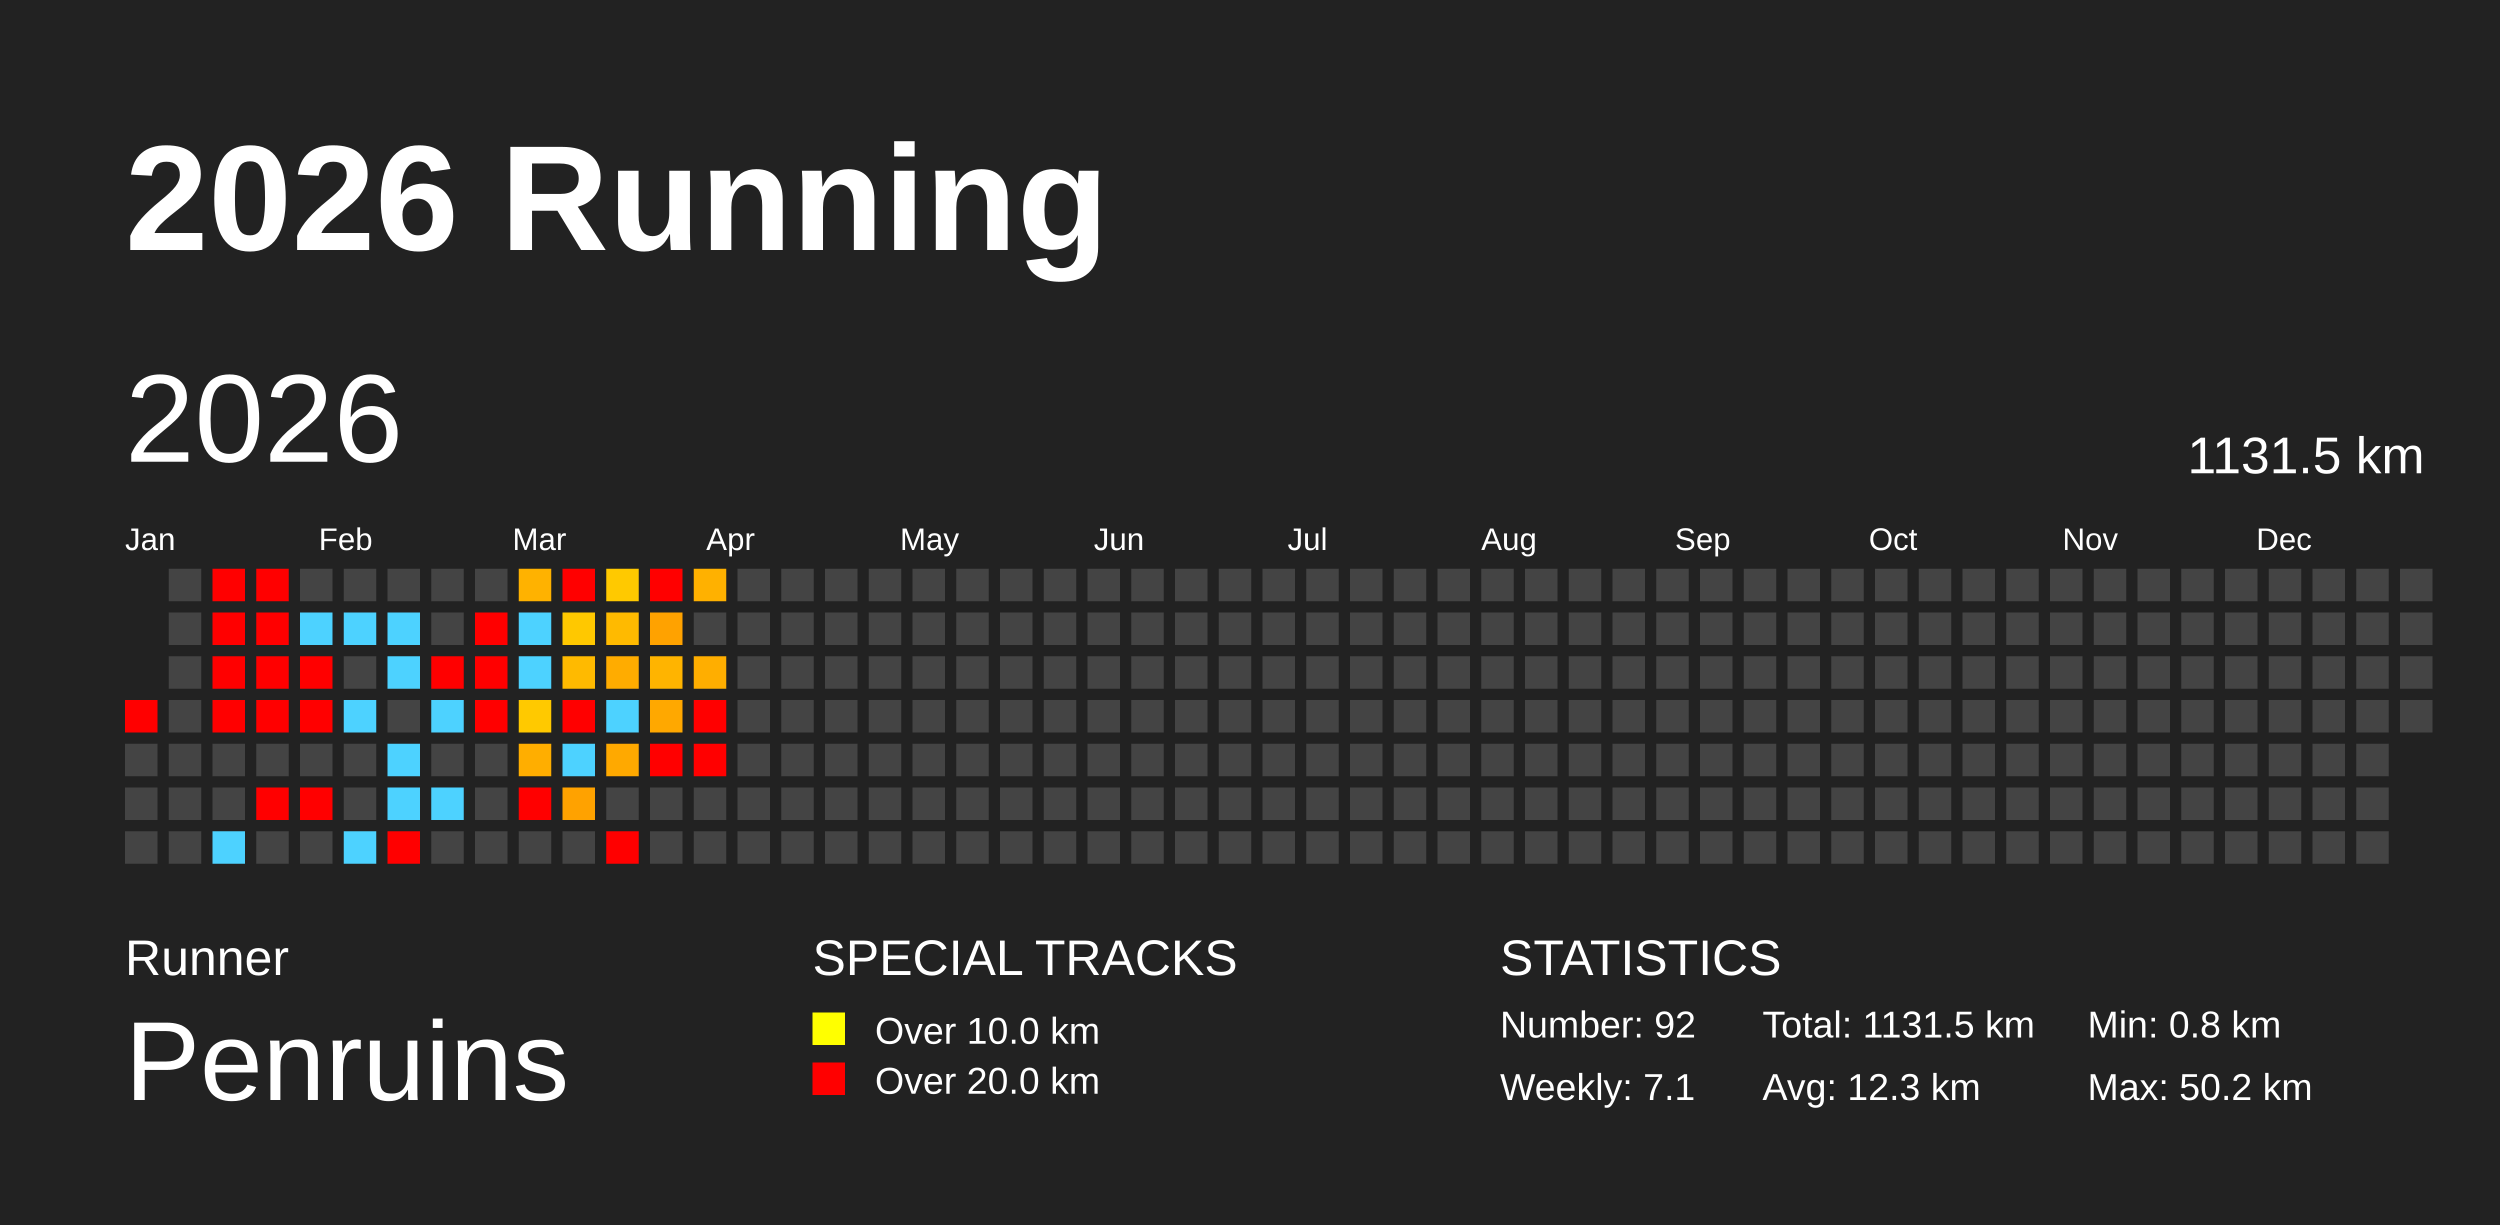
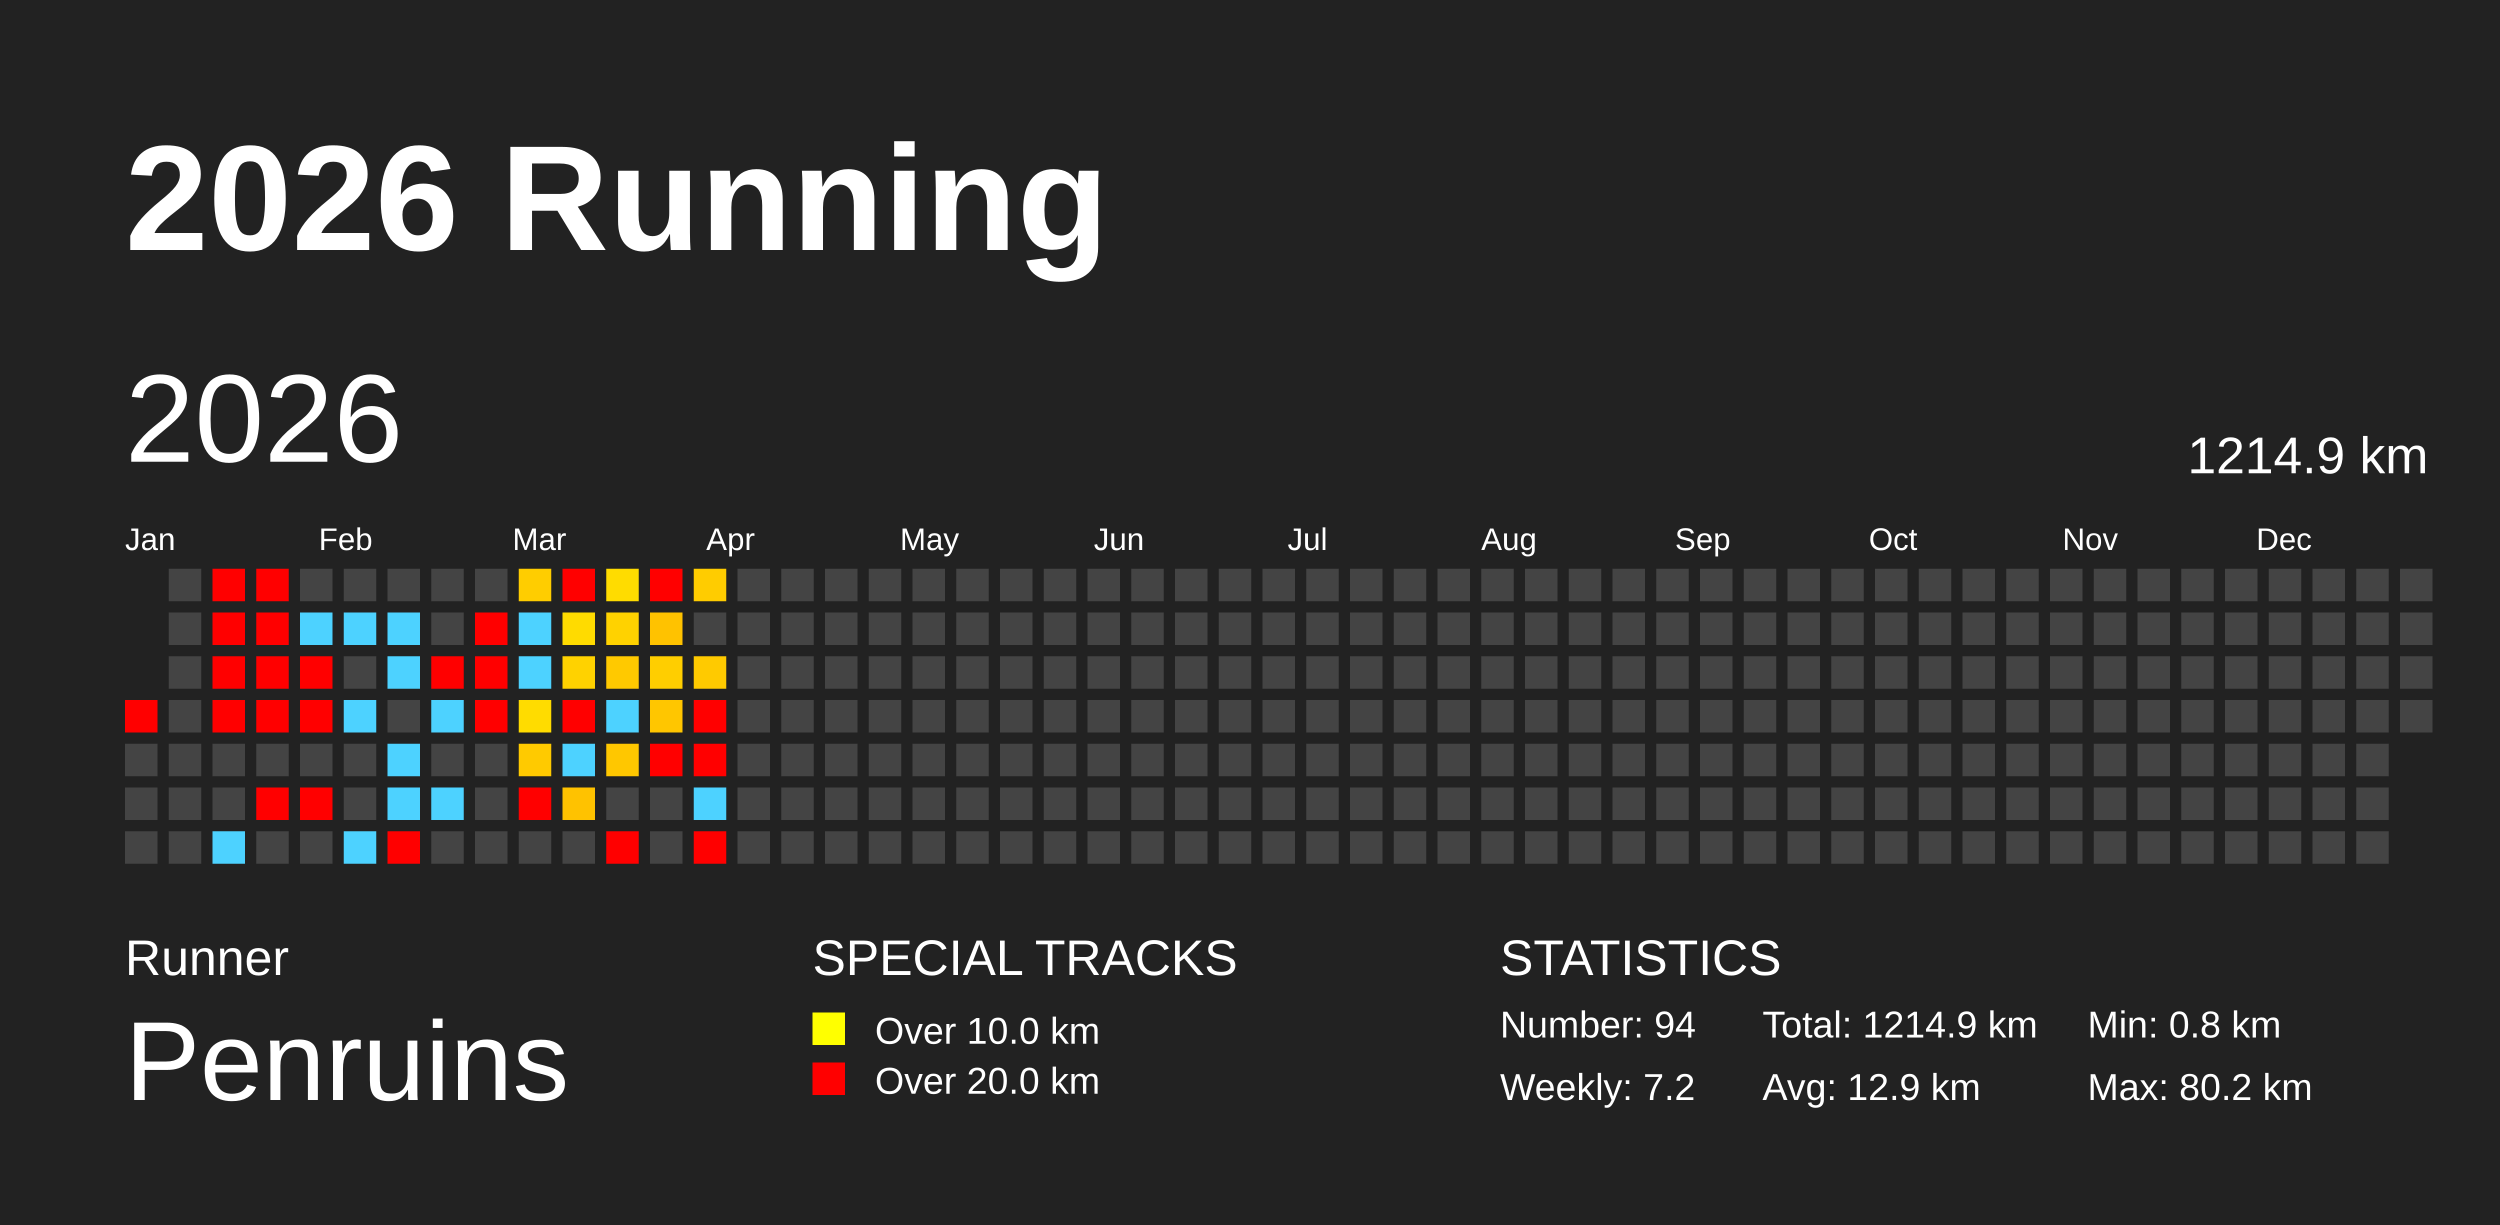
<svg xmlns="http://www.w3.org/2000/svg" baseProfile="full" height="98mm" version="1.1" viewBox="0,0,200,98" width="200mm">
  <defs />
  <rect fill="#222222" height="98" width="200" x="0" y="0" />
  <text fill="#FFFFFF" style="font-size:12px; font-family:Arial; font-weight:bold;" x="10" y="20">2026 Running</text>
  <text fill="#FFFFFF" style="font-size:4px; font-family:Arial" x="10" y="78">Runner</text>
  <text fill="#FFFFFF" style="font-size:9px; font-family:Arial" x="10" y="88">Penruins</text>
  <text fill="#FFFFFF" style="font-size:4px; font-family:Arial" x="65" y="78">SPECIAL TRACKS</text>
  <rect fill="yellow" height="2.6" width="2.6" x="65" y="81" />
  <text fill="#FFFFFF" style="font-size:3px; font-family:Arial" x="70" y="83.5">Over 10.0 km</text>
  <rect fill="red" height="2.6" width="2.6" x="65" y="85" />
  <text fill="#FFFFFF" style="font-size:3px; font-family:Arial" x="70" y="87.5">Over 20.0 km</text>
  <text fill="#FFFFFF" style="font-size:4px; font-family:Arial" x="120" y="78">STATISTICS</text>
-   <text fill="#FFFFFF" style="font-size:3px; font-family:Arial" x="120" y="83">Number: 92</text>
-   <text fill="#FFFFFF" style="font-size:3px; font-family:Arial" x="120" y="88">Weekly: 7.1</text>
-   <text fill="#FFFFFF" style="font-size:3px; font-family:Arial" x="141" y="83">Total: 1131.5 km</text>
-   <text fill="#FFFFFF" style="font-size:3px; font-family:Arial" x="141" y="88">Avg: 12.3 km</text>
+   <text fill="#FFFFFF" style="font-size:3px; font-family:Arial" x="120" y="83">Number: 94</text>
+   <text fill="#FFFFFF" style="font-size:3px; font-family:Arial" x="120" y="88">Weekly: 7.2</text>
+   <text fill="#FFFFFF" style="font-size:3px; font-family:Arial" x="141" y="83">Total: 1214.9 km</text>
+   <text fill="#FFFFFF" style="font-size:3px; font-family:Arial" x="141" y="88">Avg: 12.9 km</text>
  <text fill="#FFFFFF" style="font-size:3px; font-family:Arial" x="167" y="83">Min: 0.8 km</text>
-   <text fill="#FFFFFF" style="font-size:3px; font-family:Arial" x="167" y="88">Max: 50.2 km</text>
+   <text fill="#FFFFFF" style="font-size:3px; font-family:Arial" x="167" y="88">Max: 80.2 km</text>
  <text dominant-baseline="hanging" fill="#FFFFFF" style="font-size:10.0px; font-family:Arial;" x="10" y="30">2026</text>
-   <text dominant-baseline="hanging" fill="#FFFFFF" style="font-size:4.125px; font-family:Arial;" x="175" y="35">1131.5 km</text>
+   <text dominant-baseline="hanging" fill="#FFFFFF" style="font-size:4.125px; font-family:Arial;" x="175" y="35">1214.9 km</text>
  <text fill="#FFFFFF" style="font-size:2.5px; font-family:Arial" x="10.0" y="44">Jan</text>
  <text fill="#FFFFFF" style="font-size:2.5px; font-family:Arial" x="25.5" y="44">Feb</text>
  <text fill="#FFFFFF" style="font-size:2.5px; font-family:Arial" x="41.0" y="44">Mar</text>
  <text fill="#FFFFFF" style="font-size:2.5px; font-family:Arial" x="56.5" y="44">Apr</text>
  <text fill="#FFFFFF" style="font-size:2.5px; font-family:Arial" x="72.0" y="44">May</text>
  <text fill="#FFFFFF" style="font-size:2.5px; font-family:Arial" x="87.5" y="44">Jun</text>
  <text fill="#FFFFFF" style="font-size:2.5px; font-family:Arial" x="103.0" y="44">Jul</text>
  <text fill="#FFFFFF" style="font-size:2.5px; font-family:Arial" x="118.5" y="44">Aug</text>
  <text fill="#FFFFFF" style="font-size:2.5px; font-family:Arial" x="134.0" y="44">Sep</text>
  <text fill="#FFFFFF" style="font-size:2.5px; font-family:Arial" x="149.5" y="44">Oct</text>
  <text fill="#FFFFFF" style="font-size:2.5px; font-family:Arial" x="165.0" y="44">Nov</text>
  <text fill="#FFFFFF" style="font-size:2.5px; font-family:Arial" x="180.5" y="44">Dec</text>
  <rect fill="red" height="2.6" width="2.6" x="10.0" y="56.0" />
  <rect fill="#444444" height="2.6" width="2.6" x="10.0" y="59.5" />
  <rect fill="#444444" height="2.6" width="2.6" x="10.0" y="63.0" />
  <rect fill="#444444" height="2.6" width="2.6" x="10.0" y="66.5" />
  <rect fill="#444444" height="2.6" width="2.6" x="13.5" y="45.5" />
  <rect fill="#444444" height="2.6" width="2.6" x="13.5" y="49.0" />
  <rect fill="#444444" height="2.6" width="2.6" x="13.5" y="52.5" />
  <rect fill="#444444" height="2.6" width="2.6" x="13.5" y="56.0" />
  <rect fill="#444444" height="2.6" width="2.6" x="13.5" y="59.5" />
  <rect fill="#444444" height="2.6" width="2.6" x="13.5" y="63.0" />
  <rect fill="#444444" height="2.6" width="2.6" x="13.5" y="66.5" />
  <rect fill="red" height="2.6" width="2.6" x="17.0" y="45.5" />
  <rect fill="red" height="2.6" width="2.6" x="17.0" y="49.0" />
  <rect fill="red" height="2.6" width="2.6" x="17.0" y="52.5" />
  <rect fill="red" height="2.6" width="2.6" x="17.0" y="56.0" />
  <rect fill="#444444" height="2.6" width="2.6" x="17.0" y="59.5" />
  <rect fill="#444444" height="2.6" width="2.6" x="17.0" y="63.0" />
  <rect fill="#4dd2ff" height="2.6" width="2.6" x="17.0" y="66.5" />
  <rect fill="red" height="2.6" width="2.6" x="20.5" y="45.5" />
  <rect fill="red" height="2.6" width="2.6" x="20.5" y="49.0" />
  <rect fill="red" height="2.6" width="2.6" x="20.5" y="52.5" />
  <rect fill="red" height="2.6" width="2.6" x="20.5" y="56.0" />
  <rect fill="#444444" height="2.6" width="2.6" x="20.5" y="59.5" />
  <rect fill="red" height="2.6" width="2.6" x="20.5" y="63.0" />
  <rect fill="#444444" height="2.6" width="2.6" x="20.5" y="66.5" />
  <rect fill="#444444" height="2.6" width="2.6" x="24.0" y="45.5" />
  <rect fill="#4dd2ff" height="2.6" width="2.6" x="24.0" y="49.0" />
  <rect fill="red" height="2.6" width="2.6" x="24.0" y="52.5" />
  <rect fill="red" height="2.6" width="2.6" x="24.0" y="56.0" />
  <rect fill="#444444" height="2.6" width="2.6" x="24.0" y="59.5" />
  <rect fill="red" height="2.6" width="2.6" x="24.0" y="63.0" />
  <rect fill="#444444" height="2.6" width="2.6" x="24.0" y="66.5" />
  <rect fill="#444444" height="2.6" width="2.6" x="27.5" y="45.5" />
  <rect fill="#4dd2ff" height="2.6" width="2.6" x="27.5" y="49.0" />
  <rect fill="#444444" height="2.6" width="2.6" x="27.5" y="52.5" />
  <rect fill="#4dd2ff" height="2.6" width="2.6" x="27.5" y="56.0" />
  <rect fill="#444444" height="2.6" width="2.6" x="27.5" y="59.5" />
  <rect fill="#444444" height="2.6" width="2.6" x="27.5" y="63.0" />
  <rect fill="#4dd2ff" height="2.6" width="2.6" x="27.5" y="66.5" />
  <rect fill="#444444" height="2.6" width="2.6" x="31.0" y="45.5" />
  <rect fill="#4dd2ff" height="2.6" width="2.6" x="31.0" y="49.0" />
  <rect fill="#4dd2ff" height="2.6" width="2.6" x="31.0" y="52.5" />
  <rect fill="#444444" height="2.6" width="2.6" x="31.0" y="56.0" />
  <rect fill="#4dd2ff" height="2.6" width="2.6" x="31.0" y="59.5" />
  <rect fill="#4dd2ff" height="2.6" width="2.6" x="31.0" y="63.0" />
  <rect fill="red" height="2.6" width="2.6" x="31.0" y="66.5" />
  <rect fill="#444444" height="2.6" width="2.6" x="34.5" y="45.5" />
  <rect fill="#444444" height="2.6" width="2.6" x="34.5" y="49.0" />
  <rect fill="red" height="2.6" width="2.6" x="34.5" y="52.5" />
  <rect fill="#4dd2ff" height="2.6" width="2.6" x="34.5" y="56.0" />
  <rect fill="#444444" height="2.6" width="2.6" x="34.5" y="59.5" />
  <rect fill="#4dd2ff" height="2.6" width="2.6" x="34.5" y="63.0" />
  <rect fill="#444444" height="2.6" width="2.6" x="34.5" y="66.5" />
  <rect fill="#444444" height="2.6" width="2.6" x="38.0" y="45.5" />
  <rect fill="red" height="2.6" width="2.6" x="38.0" y="49.0" />
  <rect fill="red" height="2.6" width="2.6" x="38.0" y="52.5" />
  <rect fill="red" height="2.6" width="2.6" x="38.0" y="56.0" />
  <rect fill="#444444" height="2.6" width="2.6" x="38.0" y="59.5" />
  <rect fill="#444444" height="2.6" width="2.6" x="38.0" y="63.0" />
  <rect fill="#444444" height="2.6" width="2.6" x="38.0" y="66.5" />
-   <rect fill="#ffb200" height="2.6" width="2.6" x="41.5" y="45.5" />
+   <rect fill="#ffcd00" height="2.6" width="2.6" x="41.5" y="45.5" />
  <rect fill="#4dd2ff" height="2.6" width="2.6" x="41.5" y="49.0" />
  <rect fill="#4dd2ff" height="2.6" width="2.6" x="41.5" y="52.5" />
-   <rect fill="#ffc900" height="2.6" width="2.6" x="41.5" y="56.0" />
-   <rect fill="#ffae00" height="2.6" width="2.6" x="41.5" y="59.5" />
+   <rect fill="#ffdc00" height="2.6" width="2.6" x="41.5" y="56.0" />
+   <rect fill="#ffca00" height="2.6" width="2.6" x="41.5" y="59.5" />
  <rect fill="red" height="2.6" width="2.6" x="41.5" y="63.0" />
  <rect fill="#444444" height="2.6" width="2.6" x="41.5" y="66.5" />
  <rect fill="red" height="2.6" width="2.6" x="45.0" y="45.5" />
-   <rect fill="#ffc800" height="2.6" width="2.6" x="45.0" y="49.0" />
-   <rect fill="#ffba00" height="2.6" width="2.6" x="45.0" y="52.5" />
+   <rect fill="#ffdb00" height="2.6" width="2.6" x="45.0" y="49.0" />
+   <rect fill="#ffd200" height="2.6" width="2.6" x="45.0" y="52.5" />
  <rect fill="red" height="2.6" width="2.6" x="45.0" y="56.0" />
  <rect fill="#4dd2ff" height="2.6" width="2.6" x="45.0" y="59.5" />
-   <rect fill="#ffa200" height="2.6" width="2.6" x="45.0" y="63.0" />
+   <rect fill="#ffc200" height="2.6" width="2.6" x="45.0" y="63.0" />
  <rect fill="#444444" height="2.6" width="2.6" x="45.0" y="66.5" />
-   <rect fill="#ffc900" height="2.6" width="2.6" x="48.5" y="45.5" />
-   <rect fill="#ffba00" height="2.6" width="2.6" x="48.5" y="49.0" />
-   <rect fill="#ffac00" height="2.6" width="2.6" x="48.5" y="52.5" />
+   <rect fill="#ffdc00" height="2.6" width="2.6" x="48.5" y="45.5" />
+   <rect fill="#ffd200" height="2.6" width="2.6" x="48.5" y="49.0" />
+   <rect fill="#ffc900" height="2.6" width="2.6" x="48.5" y="52.5" />
  <rect fill="#4dd2ff" height="2.6" width="2.6" x="48.5" y="56.0" />
-   <rect fill="#ffa900" height="2.6" width="2.6" x="48.5" y="59.5" />
+   <rect fill="#ffc700" height="2.6" width="2.6" x="48.5" y="59.5" />
  <rect fill="#444444" height="2.6" width="2.6" x="48.5" y="63.0" />
  <rect fill="red" height="2.6" width="2.6" x="48.5" y="66.5" />
  <rect fill="red" height="2.6" width="2.6" x="52.0" y="45.5" />
-   <rect fill="#ffa200" height="2.6" width="2.6" x="52.0" y="49.0" />
-   <rect fill="#ffb400" height="2.6" width="2.6" x="52.0" y="52.5" />
-   <rect fill="#ffa800" height="2.6" width="2.6" x="52.0" y="56.0" />
+   <rect fill="#ffc200" height="2.6" width="2.6" x="52.0" y="49.0" />
+   <rect fill="#ffce00" height="2.6" width="2.6" x="52.0" y="52.5" />
+   <rect fill="#ffc600" height="2.6" width="2.6" x="52.0" y="56.0" />
  <rect fill="red" height="2.6" width="2.6" x="52.0" y="59.5" />
  <rect fill="#444444" height="2.6" width="2.6" x="52.0" y="63.0" />
  <rect fill="#444444" height="2.6" width="2.6" x="52.0" y="66.5" />
-   <rect fill="#ffb100" height="2.6" width="2.6" x="55.5" y="45.5" />
+   <rect fill="#ffcc00" height="2.6" width="2.6" x="55.5" y="45.5" />
  <rect fill="#444444" height="2.6" width="2.6" x="55.5" y="49.0" />
-   <rect fill="#ffae00" height="2.6" width="2.6" x="55.5" y="52.5" />
+   <rect fill="#ffca00" height="2.6" width="2.6" x="55.5" y="52.5" />
  <rect fill="red" height="2.6" width="2.6" x="55.5" y="56.0" />
  <rect fill="red" height="2.6" width="2.6" x="55.5" y="59.5" />
-   <rect fill="#444444" height="2.6" width="2.6" x="55.5" y="63.0" />
-   <rect fill="#444444" height="2.6" width="2.6" x="55.5" y="66.5" />
+   <rect fill="#4dd2ff" height="2.6" width="2.6" x="55.5" y="63.0" />
+   <rect fill="red" height="2.6" width="2.6" x="55.5" y="66.5" />
  <rect fill="#444444" height="2.6" width="2.6" x="59.0" y="45.5" />
  <rect fill="#444444" height="2.6" width="2.6" x="59.0" y="49.0" />
  <rect fill="#444444" height="2.6" width="2.6" x="59.0" y="52.5" />
  <rect fill="#444444" height="2.6" width="2.6" x="59.0" y="56.0" />
  <rect fill="#444444" height="2.6" width="2.6" x="59.0" y="59.5" />
  <rect fill="#444444" height="2.6" width="2.6" x="59.0" y="63.0" />
  <rect fill="#444444" height="2.6" width="2.6" x="59.0" y="66.5" />
  <rect fill="#444444" height="2.6" width="2.6" x="62.5" y="45.5" />
  <rect fill="#444444" height="2.6" width="2.6" x="62.5" y="49.0" />
  <rect fill="#444444" height="2.6" width="2.6" x="62.5" y="52.5" />
  <rect fill="#444444" height="2.6" width="2.6" x="62.5" y="56.0" />
  <rect fill="#444444" height="2.6" width="2.6" x="62.5" y="59.5" />
  <rect fill="#444444" height="2.6" width="2.6" x="62.5" y="63.0" />
  <rect fill="#444444" height="2.6" width="2.6" x="62.5" y="66.5" />
  <rect fill="#444444" height="2.6" width="2.6" x="66.0" y="45.5" />
  <rect fill="#444444" height="2.6" width="2.6" x="66.0" y="49.0" />
  <rect fill="#444444" height="2.6" width="2.6" x="66.0" y="52.5" />
  <rect fill="#444444" height="2.6" width="2.6" x="66.0" y="56.0" />
  <rect fill="#444444" height="2.6" width="2.6" x="66.0" y="59.5" />
  <rect fill="#444444" height="2.6" width="2.6" x="66.0" y="63.0" />
  <rect fill="#444444" height="2.6" width="2.6" x="66.0" y="66.5" />
  <rect fill="#444444" height="2.6" width="2.6" x="69.5" y="45.5" />
  <rect fill="#444444" height="2.6" width="2.6" x="69.5" y="49.0" />
  <rect fill="#444444" height="2.6" width="2.6" x="69.5" y="52.5" />
  <rect fill="#444444" height="2.6" width="2.6" x="69.5" y="56.0" />
  <rect fill="#444444" height="2.6" width="2.6" x="69.5" y="59.5" />
  <rect fill="#444444" height="2.6" width="2.6" x="69.5" y="63.0" />
  <rect fill="#444444" height="2.6" width="2.6" x="69.5" y="66.5" />
  <rect fill="#444444" height="2.6" width="2.6" x="73.0" y="45.5" />
  <rect fill="#444444" height="2.6" width="2.6" x="73.0" y="49.0" />
  <rect fill="#444444" height="2.6" width="2.6" x="73.0" y="52.5" />
  <rect fill="#444444" height="2.6" width="2.6" x="73.0" y="56.0" />
  <rect fill="#444444" height="2.6" width="2.6" x="73.0" y="59.5" />
  <rect fill="#444444" height="2.6" width="2.6" x="73.0" y="63.0" />
  <rect fill="#444444" height="2.6" width="2.6" x="73.0" y="66.5" />
  <rect fill="#444444" height="2.6" width="2.6" x="76.5" y="45.5" />
  <rect fill="#444444" height="2.6" width="2.6" x="76.5" y="49.0" />
  <rect fill="#444444" height="2.6" width="2.6" x="76.5" y="52.5" />
  <rect fill="#444444" height="2.6" width="2.6" x="76.5" y="56.0" />
  <rect fill="#444444" height="2.6" width="2.6" x="76.5" y="59.5" />
  <rect fill="#444444" height="2.6" width="2.6" x="76.5" y="63.0" />
  <rect fill="#444444" height="2.6" width="2.6" x="76.5" y="66.5" />
  <rect fill="#444444" height="2.6" width="2.6" x="80.0" y="45.5" />
  <rect fill="#444444" height="2.6" width="2.6" x="80.0" y="49.0" />
  <rect fill="#444444" height="2.6" width="2.6" x="80.0" y="52.5" />
  <rect fill="#444444" height="2.6" width="2.6" x="80.0" y="56.0" />
  <rect fill="#444444" height="2.6" width="2.6" x="80.0" y="59.5" />
  <rect fill="#444444" height="2.6" width="2.6" x="80.0" y="63.0" />
  <rect fill="#444444" height="2.6" width="2.6" x="80.0" y="66.5" />
  <rect fill="#444444" height="2.6" width="2.6" x="83.5" y="45.5" />
  <rect fill="#444444" height="2.6" width="2.6" x="83.5" y="49.0" />
  <rect fill="#444444" height="2.6" width="2.6" x="83.5" y="52.5" />
  <rect fill="#444444" height="2.6" width="2.6" x="83.5" y="56.0" />
  <rect fill="#444444" height="2.6" width="2.6" x="83.5" y="59.5" />
  <rect fill="#444444" height="2.6" width="2.6" x="83.5" y="63.0" />
  <rect fill="#444444" height="2.6" width="2.6" x="83.5" y="66.5" />
  <rect fill="#444444" height="2.6" width="2.6" x="87.0" y="45.5" />
  <rect fill="#444444" height="2.6" width="2.6" x="87.0" y="49.0" />
  <rect fill="#444444" height="2.6" width="2.6" x="87.0" y="52.5" />
  <rect fill="#444444" height="2.6" width="2.6" x="87.0" y="56.0" />
  <rect fill="#444444" height="2.6" width="2.6" x="87.0" y="59.5" />
  <rect fill="#444444" height="2.6" width="2.6" x="87.0" y="63.0" />
  <rect fill="#444444" height="2.6" width="2.6" x="87.0" y="66.5" />
  <rect fill="#444444" height="2.6" width="2.6" x="90.5" y="45.5" />
  <rect fill="#444444" height="2.6" width="2.6" x="90.5" y="49.0" />
  <rect fill="#444444" height="2.6" width="2.6" x="90.5" y="52.5" />
  <rect fill="#444444" height="2.6" width="2.6" x="90.5" y="56.0" />
  <rect fill="#444444" height="2.6" width="2.6" x="90.5" y="59.5" />
  <rect fill="#444444" height="2.6" width="2.6" x="90.5" y="63.0" />
  <rect fill="#444444" height="2.6" width="2.6" x="90.5" y="66.5" />
  <rect fill="#444444" height="2.6" width="2.6" x="94.0" y="45.5" />
  <rect fill="#444444" height="2.6" width="2.6" x="94.0" y="49.0" />
  <rect fill="#444444" height="2.6" width="2.6" x="94.0" y="52.5" />
  <rect fill="#444444" height="2.6" width="2.6" x="94.0" y="56.0" />
  <rect fill="#444444" height="2.6" width="2.6" x="94.0" y="59.5" />
  <rect fill="#444444" height="2.6" width="2.6" x="94.0" y="63.0" />
  <rect fill="#444444" height="2.6" width="2.6" x="94.0" y="66.5" />
  <rect fill="#444444" height="2.6" width="2.6" x="97.5" y="45.5" />
  <rect fill="#444444" height="2.6" width="2.6" x="97.5" y="49.0" />
  <rect fill="#444444" height="2.6" width="2.6" x="97.5" y="52.5" />
  <rect fill="#444444" height="2.6" width="2.6" x="97.5" y="56.0" />
  <rect fill="#444444" height="2.6" width="2.6" x="97.5" y="59.5" />
  <rect fill="#444444" height="2.6" width="2.6" x="97.5" y="63.0" />
  <rect fill="#444444" height="2.6" width="2.6" x="97.5" y="66.5" />
  <rect fill="#444444" height="2.6" width="2.6" x="101.0" y="45.5" />
  <rect fill="#444444" height="2.6" width="2.6" x="101.0" y="49.0" />
  <rect fill="#444444" height="2.6" width="2.6" x="101.0" y="52.5" />
  <rect fill="#444444" height="2.6" width="2.6" x="101.0" y="56.0" />
  <rect fill="#444444" height="2.6" width="2.6" x="101.0" y="59.5" />
  <rect fill="#444444" height="2.6" width="2.6" x="101.0" y="63.0" />
  <rect fill="#444444" height="2.6" width="2.6" x="101.0" y="66.5" />
  <rect fill="#444444" height="2.6" width="2.6" x="104.5" y="45.5" />
  <rect fill="#444444" height="2.6" width="2.6" x="104.5" y="49.0" />
  <rect fill="#444444" height="2.6" width="2.6" x="104.5" y="52.5" />
  <rect fill="#444444" height="2.6" width="2.6" x="104.5" y="56.0" />
  <rect fill="#444444" height="2.6" width="2.6" x="104.5" y="59.5" />
  <rect fill="#444444" height="2.6" width="2.6" x="104.5" y="63.0" />
  <rect fill="#444444" height="2.6" width="2.6" x="104.5" y="66.5" />
  <rect fill="#444444" height="2.6" width="2.6" x="108.0" y="45.5" />
  <rect fill="#444444" height="2.6" width="2.6" x="108.0" y="49.0" />
  <rect fill="#444444" height="2.6" width="2.6" x="108.0" y="52.5" />
  <rect fill="#444444" height="2.6" width="2.6" x="108.0" y="56.0" />
  <rect fill="#444444" height="2.6" width="2.6" x="108.0" y="59.5" />
  <rect fill="#444444" height="2.6" width="2.6" x="108.0" y="63.0" />
  <rect fill="#444444" height="2.6" width="2.6" x="108.0" y="66.5" />
  <rect fill="#444444" height="2.6" width="2.6" x="111.5" y="45.5" />
  <rect fill="#444444" height="2.6" width="2.6" x="111.5" y="49.0" />
  <rect fill="#444444" height="2.6" width="2.6" x="111.5" y="52.5" />
  <rect fill="#444444" height="2.6" width="2.6" x="111.5" y="56.0" />
  <rect fill="#444444" height="2.6" width="2.6" x="111.5" y="59.5" />
  <rect fill="#444444" height="2.6" width="2.6" x="111.5" y="63.0" />
  <rect fill="#444444" height="2.6" width="2.6" x="111.5" y="66.5" />
  <rect fill="#444444" height="2.6" width="2.6" x="115.0" y="45.5" />
  <rect fill="#444444" height="2.6" width="2.6" x="115.0" y="49.0" />
  <rect fill="#444444" height="2.6" width="2.6" x="115.0" y="52.5" />
  <rect fill="#444444" height="2.6" width="2.6" x="115.0" y="56.0" />
  <rect fill="#444444" height="2.6" width="2.6" x="115.0" y="59.5" />
  <rect fill="#444444" height="2.6" width="2.6" x="115.0" y="63.0" />
  <rect fill="#444444" height="2.6" width="2.6" x="115.0" y="66.5" />
  <rect fill="#444444" height="2.6" width="2.6" x="118.5" y="45.5" />
  <rect fill="#444444" height="2.6" width="2.6" x="118.5" y="49.0" />
  <rect fill="#444444" height="2.6" width="2.6" x="118.5" y="52.5" />
  <rect fill="#444444" height="2.6" width="2.6" x="118.5" y="56.0" />
  <rect fill="#444444" height="2.6" width="2.6" x="118.5" y="59.5" />
  <rect fill="#444444" height="2.6" width="2.6" x="118.5" y="63.0" />
  <rect fill="#444444" height="2.6" width="2.6" x="118.5" y="66.5" />
  <rect fill="#444444" height="2.6" width="2.6" x="122.0" y="45.5" />
  <rect fill="#444444" height="2.6" width="2.6" x="122.0" y="49.0" />
  <rect fill="#444444" height="2.6" width="2.6" x="122.0" y="52.5" />
  <rect fill="#444444" height="2.6" width="2.6" x="122.0" y="56.0" />
  <rect fill="#444444" height="2.6" width="2.6" x="122.0" y="59.5" />
  <rect fill="#444444" height="2.6" width="2.6" x="122.0" y="63.0" />
  <rect fill="#444444" height="2.6" width="2.6" x="122.0" y="66.5" />
  <rect fill="#444444" height="2.6" width="2.6" x="125.5" y="45.5" />
  <rect fill="#444444" height="2.6" width="2.6" x="125.5" y="49.0" />
  <rect fill="#444444" height="2.6" width="2.6" x="125.5" y="52.5" />
  <rect fill="#444444" height="2.6" width="2.6" x="125.5" y="56.0" />
  <rect fill="#444444" height="2.6" width="2.6" x="125.5" y="59.5" />
  <rect fill="#444444" height="2.6" width="2.6" x="125.5" y="63.0" />
  <rect fill="#444444" height="2.6" width="2.6" x="125.5" y="66.5" />
  <rect fill="#444444" height="2.6" width="2.6" x="129.0" y="45.5" />
  <rect fill="#444444" height="2.6" width="2.6" x="129.0" y="49.0" />
  <rect fill="#444444" height="2.6" width="2.6" x="129.0" y="52.5" />
  <rect fill="#444444" height="2.6" width="2.6" x="129.0" y="56.0" />
  <rect fill="#444444" height="2.6" width="2.6" x="129.0" y="59.5" />
  <rect fill="#444444" height="2.6" width="2.6" x="129.0" y="63.0" />
  <rect fill="#444444" height="2.6" width="2.6" x="129.0" y="66.5" />
  <rect fill="#444444" height="2.6" width="2.6" x="132.5" y="45.5" />
  <rect fill="#444444" height="2.6" width="2.6" x="132.5" y="49.0" />
  <rect fill="#444444" height="2.6" width="2.6" x="132.5" y="52.5" />
  <rect fill="#444444" height="2.6" width="2.6" x="132.5" y="56.0" />
  <rect fill="#444444" height="2.6" width="2.6" x="132.5" y="59.5" />
  <rect fill="#444444" height="2.6" width="2.6" x="132.5" y="63.0" />
  <rect fill="#444444" height="2.6" width="2.6" x="132.5" y="66.5" />
  <rect fill="#444444" height="2.6" width="2.6" x="136.0" y="45.5" />
  <rect fill="#444444" height="2.6" width="2.6" x="136.0" y="49.0" />
  <rect fill="#444444" height="2.6" width="2.6" x="136.0" y="52.5" />
  <rect fill="#444444" height="2.6" width="2.6" x="136.0" y="56.0" />
  <rect fill="#444444" height="2.6" width="2.6" x="136.0" y="59.5" />
  <rect fill="#444444" height="2.6" width="2.6" x="136.0" y="63.0" />
  <rect fill="#444444" height="2.6" width="2.6" x="136.0" y="66.5" />
  <rect fill="#444444" height="2.6" width="2.6" x="139.5" y="45.5" />
  <rect fill="#444444" height="2.6" width="2.6" x="139.5" y="49.0" />
  <rect fill="#444444" height="2.6" width="2.6" x="139.5" y="52.5" />
  <rect fill="#444444" height="2.6" width="2.6" x="139.5" y="56.0" />
  <rect fill="#444444" height="2.6" width="2.6" x="139.5" y="59.5" />
  <rect fill="#444444" height="2.6" width="2.6" x="139.5" y="63.0" />
  <rect fill="#444444" height="2.6" width="2.6" x="139.5" y="66.5" />
  <rect fill="#444444" height="2.6" width="2.6" x="143.0" y="45.5" />
  <rect fill="#444444" height="2.6" width="2.6" x="143.0" y="49.0" />
  <rect fill="#444444" height="2.6" width="2.6" x="143.0" y="52.5" />
  <rect fill="#444444" height="2.6" width="2.6" x="143.0" y="56.0" />
  <rect fill="#444444" height="2.6" width="2.6" x="143.0" y="59.5" />
  <rect fill="#444444" height="2.6" width="2.6" x="143.0" y="63.0" />
  <rect fill="#444444" height="2.6" width="2.6" x="143.0" y="66.5" />
  <rect fill="#444444" height="2.6" width="2.6" x="146.5" y="45.5" />
  <rect fill="#444444" height="2.6" width="2.6" x="146.5" y="49.0" />
  <rect fill="#444444" height="2.6" width="2.6" x="146.5" y="52.5" />
  <rect fill="#444444" height="2.6" width="2.6" x="146.5" y="56.0" />
  <rect fill="#444444" height="2.6" width="2.6" x="146.5" y="59.5" />
  <rect fill="#444444" height="2.6" width="2.6" x="146.5" y="63.0" />
  <rect fill="#444444" height="2.6" width="2.6" x="146.5" y="66.5" />
  <rect fill="#444444" height="2.6" width="2.6" x="150.0" y="45.5" />
  <rect fill="#444444" height="2.6" width="2.6" x="150.0" y="49.0" />
  <rect fill="#444444" height="2.6" width="2.6" x="150.0" y="52.5" />
  <rect fill="#444444" height="2.6" width="2.6" x="150.0" y="56.0" />
  <rect fill="#444444" height="2.6" width="2.6" x="150.0" y="59.5" />
  <rect fill="#444444" height="2.6" width="2.6" x="150.0" y="63.0" />
  <rect fill="#444444" height="2.6" width="2.6" x="150.0" y="66.5" />
  <rect fill="#444444" height="2.6" width="2.6" x="153.5" y="45.5" />
  <rect fill="#444444" height="2.6" width="2.6" x="153.5" y="49.0" />
  <rect fill="#444444" height="2.6" width="2.6" x="153.5" y="52.5" />
  <rect fill="#444444" height="2.6" width="2.6" x="153.5" y="56.0" />
  <rect fill="#444444" height="2.6" width="2.6" x="153.5" y="59.5" />
  <rect fill="#444444" height="2.6" width="2.6" x="153.5" y="63.0" />
  <rect fill="#444444" height="2.6" width="2.6" x="153.5" y="66.5" />
  <rect fill="#444444" height="2.6" width="2.6" x="157.0" y="45.5" />
  <rect fill="#444444" height="2.6" width="2.6" x="157.0" y="49.0" />
  <rect fill="#444444" height="2.6" width="2.6" x="157.0" y="52.5" />
  <rect fill="#444444" height="2.6" width="2.6" x="157.0" y="56.0" />
  <rect fill="#444444" height="2.6" width="2.6" x="157.0" y="59.5" />
  <rect fill="#444444" height="2.6" width="2.6" x="157.0" y="63.0" />
  <rect fill="#444444" height="2.6" width="2.6" x="157.0" y="66.5" />
  <rect fill="#444444" height="2.6" width="2.6" x="160.5" y="45.5" />
  <rect fill="#444444" height="2.6" width="2.6" x="160.5" y="49.0" />
  <rect fill="#444444" height="2.6" width="2.6" x="160.5" y="52.5" />
  <rect fill="#444444" height="2.6" width="2.6" x="160.5" y="56.0" />
  <rect fill="#444444" height="2.6" width="2.6" x="160.5" y="59.5" />
  <rect fill="#444444" height="2.6" width="2.6" x="160.5" y="63.0" />
  <rect fill="#444444" height="2.6" width="2.6" x="160.5" y="66.5" />
  <rect fill="#444444" height="2.6" width="2.6" x="164.0" y="45.5" />
  <rect fill="#444444" height="2.6" width="2.6" x="164.0" y="49.0" />
  <rect fill="#444444" height="2.6" width="2.6" x="164.0" y="52.5" />
  <rect fill="#444444" height="2.6" width="2.6" x="164.0" y="56.0" />
  <rect fill="#444444" height="2.6" width="2.6" x="164.0" y="59.5" />
  <rect fill="#444444" height="2.6" width="2.6" x="164.0" y="63.0" />
  <rect fill="#444444" height="2.6" width="2.6" x="164.0" y="66.5" />
  <rect fill="#444444" height="2.6" width="2.6" x="167.5" y="45.5" />
  <rect fill="#444444" height="2.6" width="2.6" x="167.5" y="49.0" />
  <rect fill="#444444" height="2.6" width="2.6" x="167.5" y="52.5" />
  <rect fill="#444444" height="2.6" width="2.6" x="167.5" y="56.0" />
  <rect fill="#444444" height="2.6" width="2.6" x="167.5" y="59.5" />
  <rect fill="#444444" height="2.6" width="2.6" x="167.5" y="63.0" />
  <rect fill="#444444" height="2.6" width="2.6" x="167.5" y="66.5" />
  <rect fill="#444444" height="2.6" width="2.6" x="171.0" y="45.5" />
  <rect fill="#444444" height="2.6" width="2.6" x="171.0" y="49.0" />
  <rect fill="#444444" height="2.6" width="2.6" x="171.0" y="52.5" />
  <rect fill="#444444" height="2.6" width="2.6" x="171.0" y="56.0" />
  <rect fill="#444444" height="2.6" width="2.6" x="171.0" y="59.5" />
  <rect fill="#444444" height="2.6" width="2.6" x="171.0" y="63.0" />
  <rect fill="#444444" height="2.6" width="2.6" x="171.0" y="66.5" />
  <rect fill="#444444" height="2.6" width="2.6" x="174.5" y="45.5" />
  <rect fill="#444444" height="2.6" width="2.6" x="174.5" y="49.0" />
  <rect fill="#444444" height="2.6" width="2.6" x="174.5" y="52.5" />
  <rect fill="#444444" height="2.6" width="2.6" x="174.5" y="56.0" />
  <rect fill="#444444" height="2.6" width="2.6" x="174.5" y="59.5" />
  <rect fill="#444444" height="2.6" width="2.6" x="174.5" y="63.0" />
  <rect fill="#444444" height="2.6" width="2.6" x="174.5" y="66.5" />
  <rect fill="#444444" height="2.6" width="2.6" x="178.0" y="45.5" />
  <rect fill="#444444" height="2.6" width="2.6" x="178.0" y="49.0" />
  <rect fill="#444444" height="2.6" width="2.6" x="178.0" y="52.5" />
  <rect fill="#444444" height="2.6" width="2.6" x="178.0" y="56.0" />
  <rect fill="#444444" height="2.6" width="2.6" x="178.0" y="59.5" />
  <rect fill="#444444" height="2.6" width="2.6" x="178.0" y="63.0" />
  <rect fill="#444444" height="2.6" width="2.6" x="178.0" y="66.5" />
  <rect fill="#444444" height="2.6" width="2.6" x="181.5" y="45.5" />
  <rect fill="#444444" height="2.6" width="2.6" x="181.5" y="49.0" />
  <rect fill="#444444" height="2.6" width="2.6" x="181.5" y="52.5" />
  <rect fill="#444444" height="2.6" width="2.6" x="181.5" y="56.0" />
  <rect fill="#444444" height="2.6" width="2.6" x="181.5" y="59.5" />
  <rect fill="#444444" height="2.6" width="2.6" x="181.5" y="63.0" />
  <rect fill="#444444" height="2.6" width="2.6" x="181.5" y="66.5" />
  <rect fill="#444444" height="2.6" width="2.6" x="185.0" y="45.5" />
  <rect fill="#444444" height="2.6" width="2.6" x="185.0" y="49.0" />
  <rect fill="#444444" height="2.6" width="2.6" x="185.0" y="52.5" />
  <rect fill="#444444" height="2.6" width="2.6" x="185.0" y="56.0" />
  <rect fill="#444444" height="2.6" width="2.6" x="185.0" y="59.5" />
  <rect fill="#444444" height="2.6" width="2.6" x="185.0" y="63.0" />
  <rect fill="#444444" height="2.6" width="2.6" x="185.0" y="66.5" />
  <rect fill="#444444" height="2.6" width="2.6" x="188.5" y="45.5" />
  <rect fill="#444444" height="2.6" width="2.6" x="188.5" y="49.0" />
  <rect fill="#444444" height="2.6" width="2.6" x="188.5" y="52.5" />
  <rect fill="#444444" height="2.6" width="2.6" x="188.5" y="56.0" />
  <rect fill="#444444" height="2.6" width="2.6" x="188.5" y="59.5" />
  <rect fill="#444444" height="2.6" width="2.6" x="188.5" y="63.0" />
  <rect fill="#444444" height="2.6" width="2.6" x="188.5" y="66.5" />
  <rect fill="#444444" height="2.6" width="2.6" x="192.0" y="45.5" />
  <rect fill="#444444" height="2.6" width="2.6" x="192.0" y="49.0" />
  <rect fill="#444444" height="2.6" width="2.6" x="192.0" y="52.5" />
  <rect fill="#444444" height="2.6" width="2.6" x="192.0" y="56.0" />
</svg>
